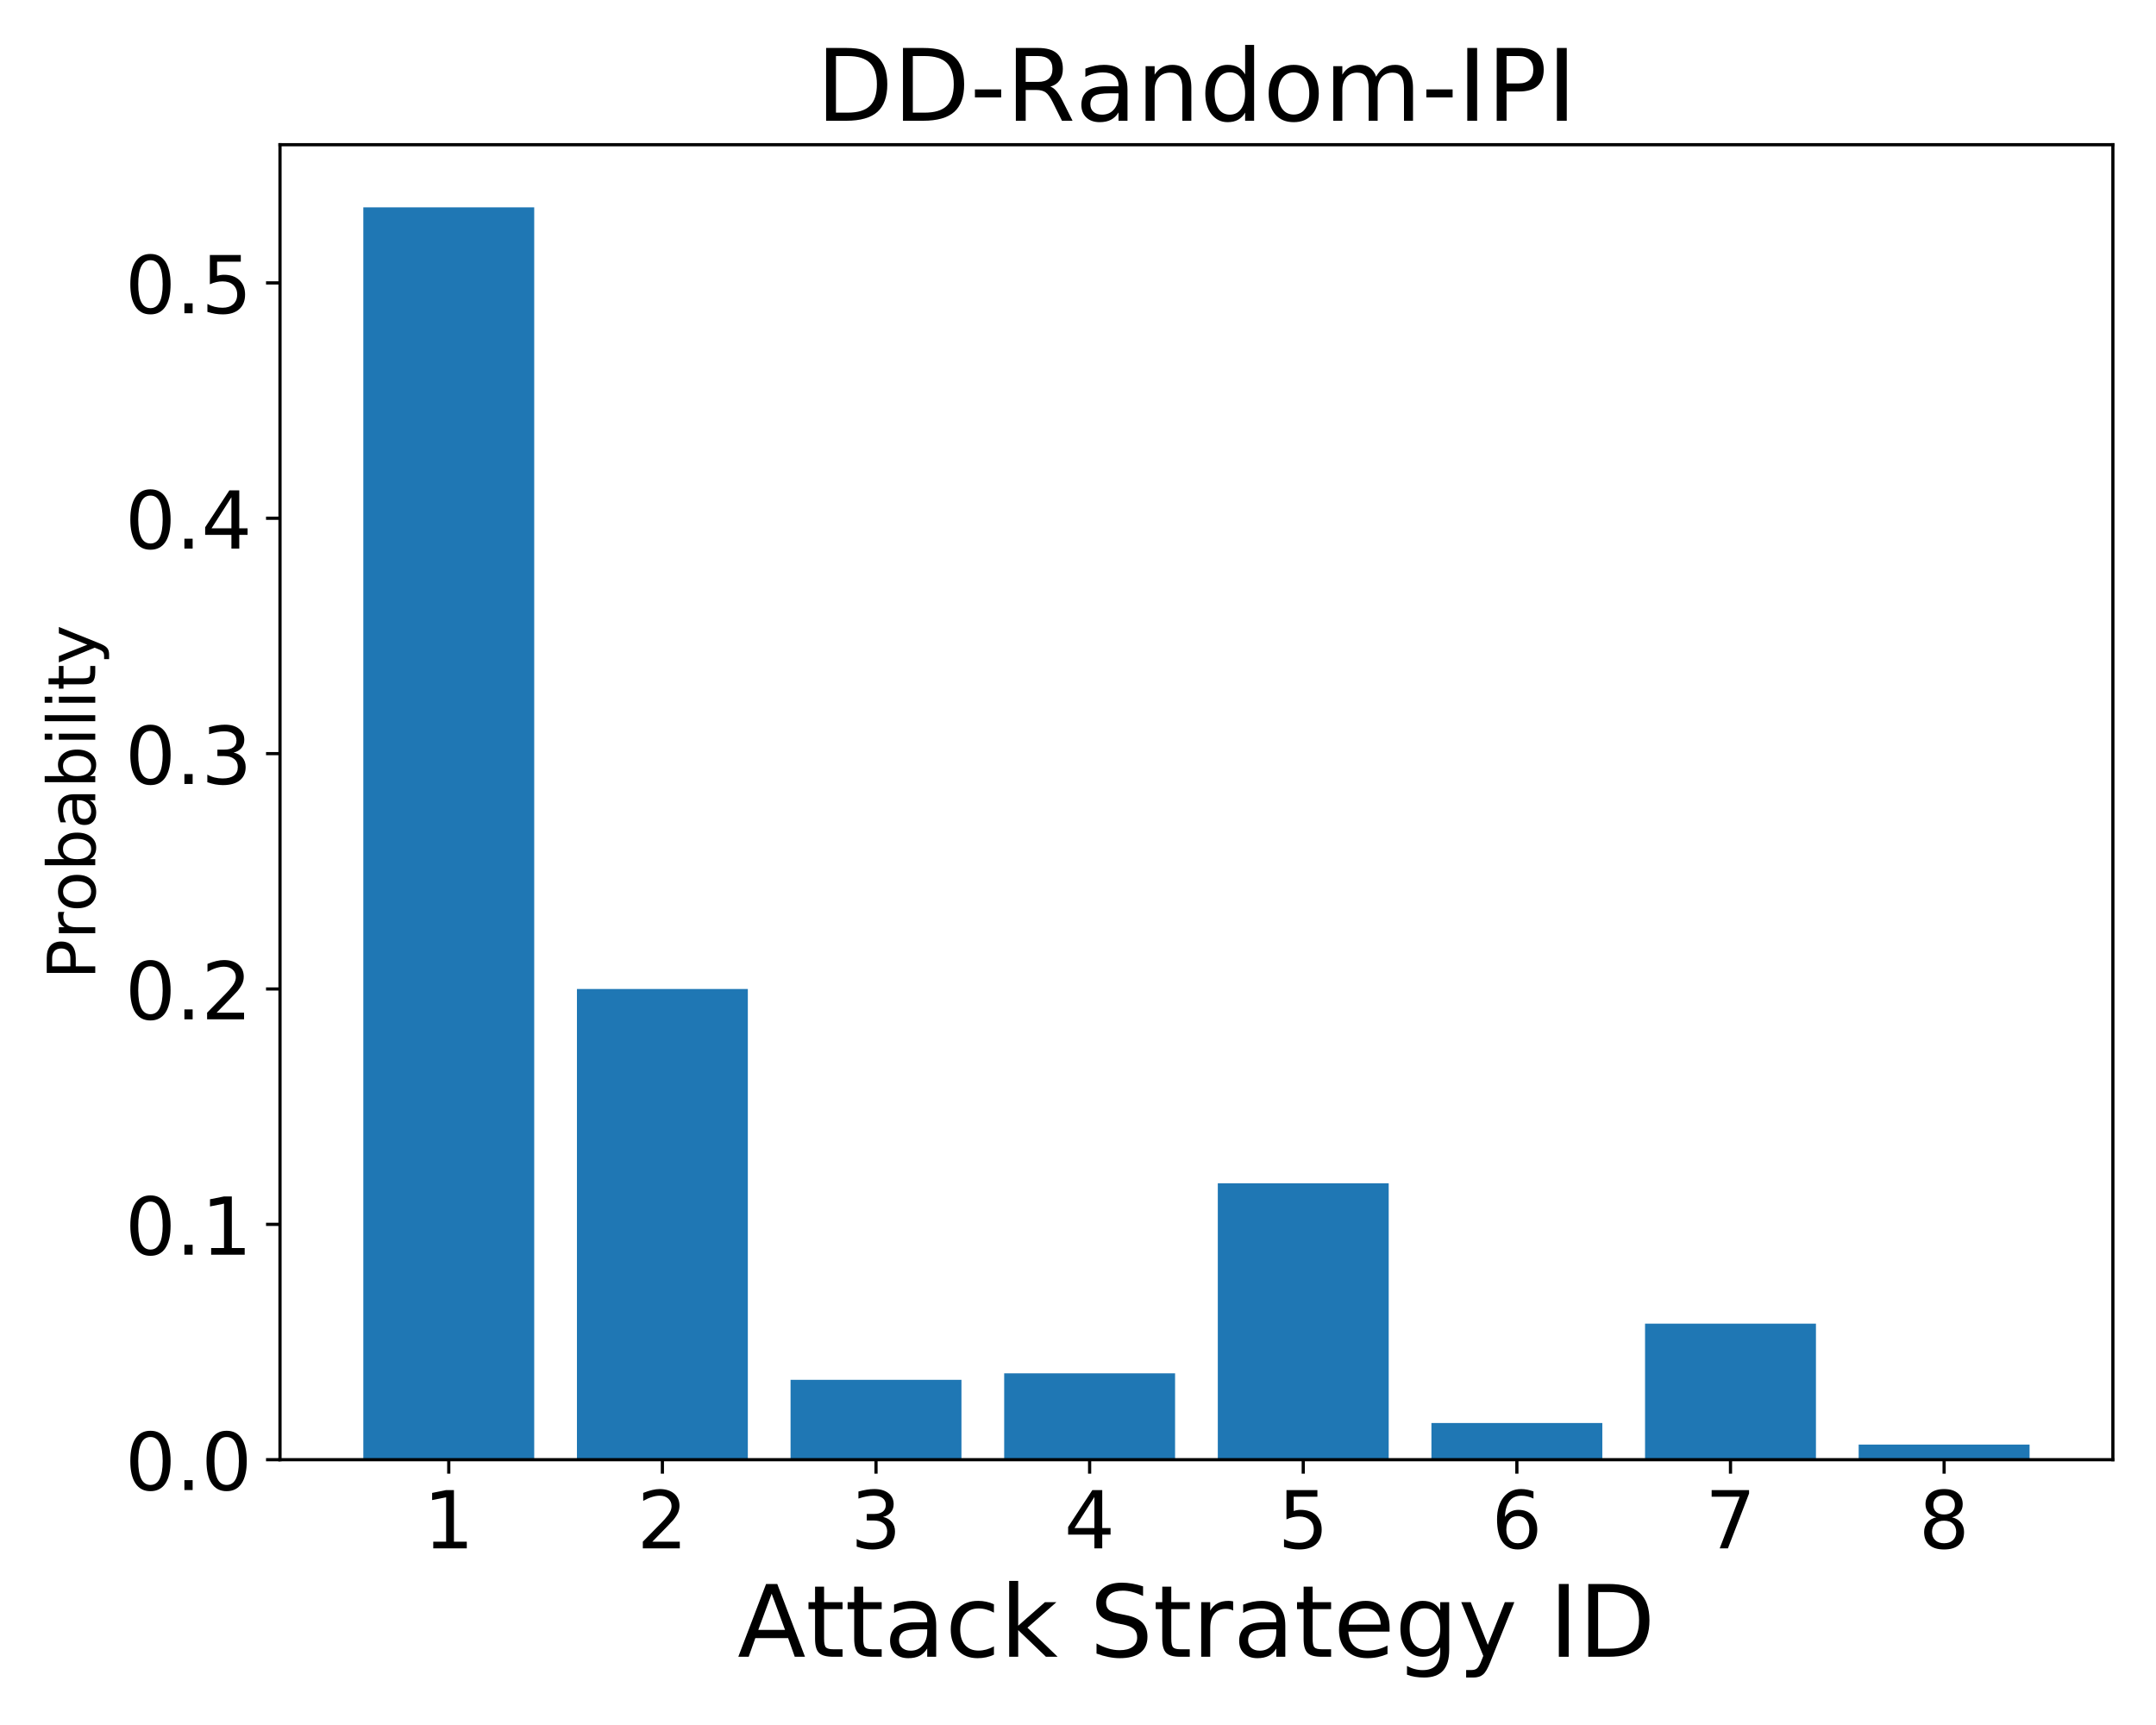
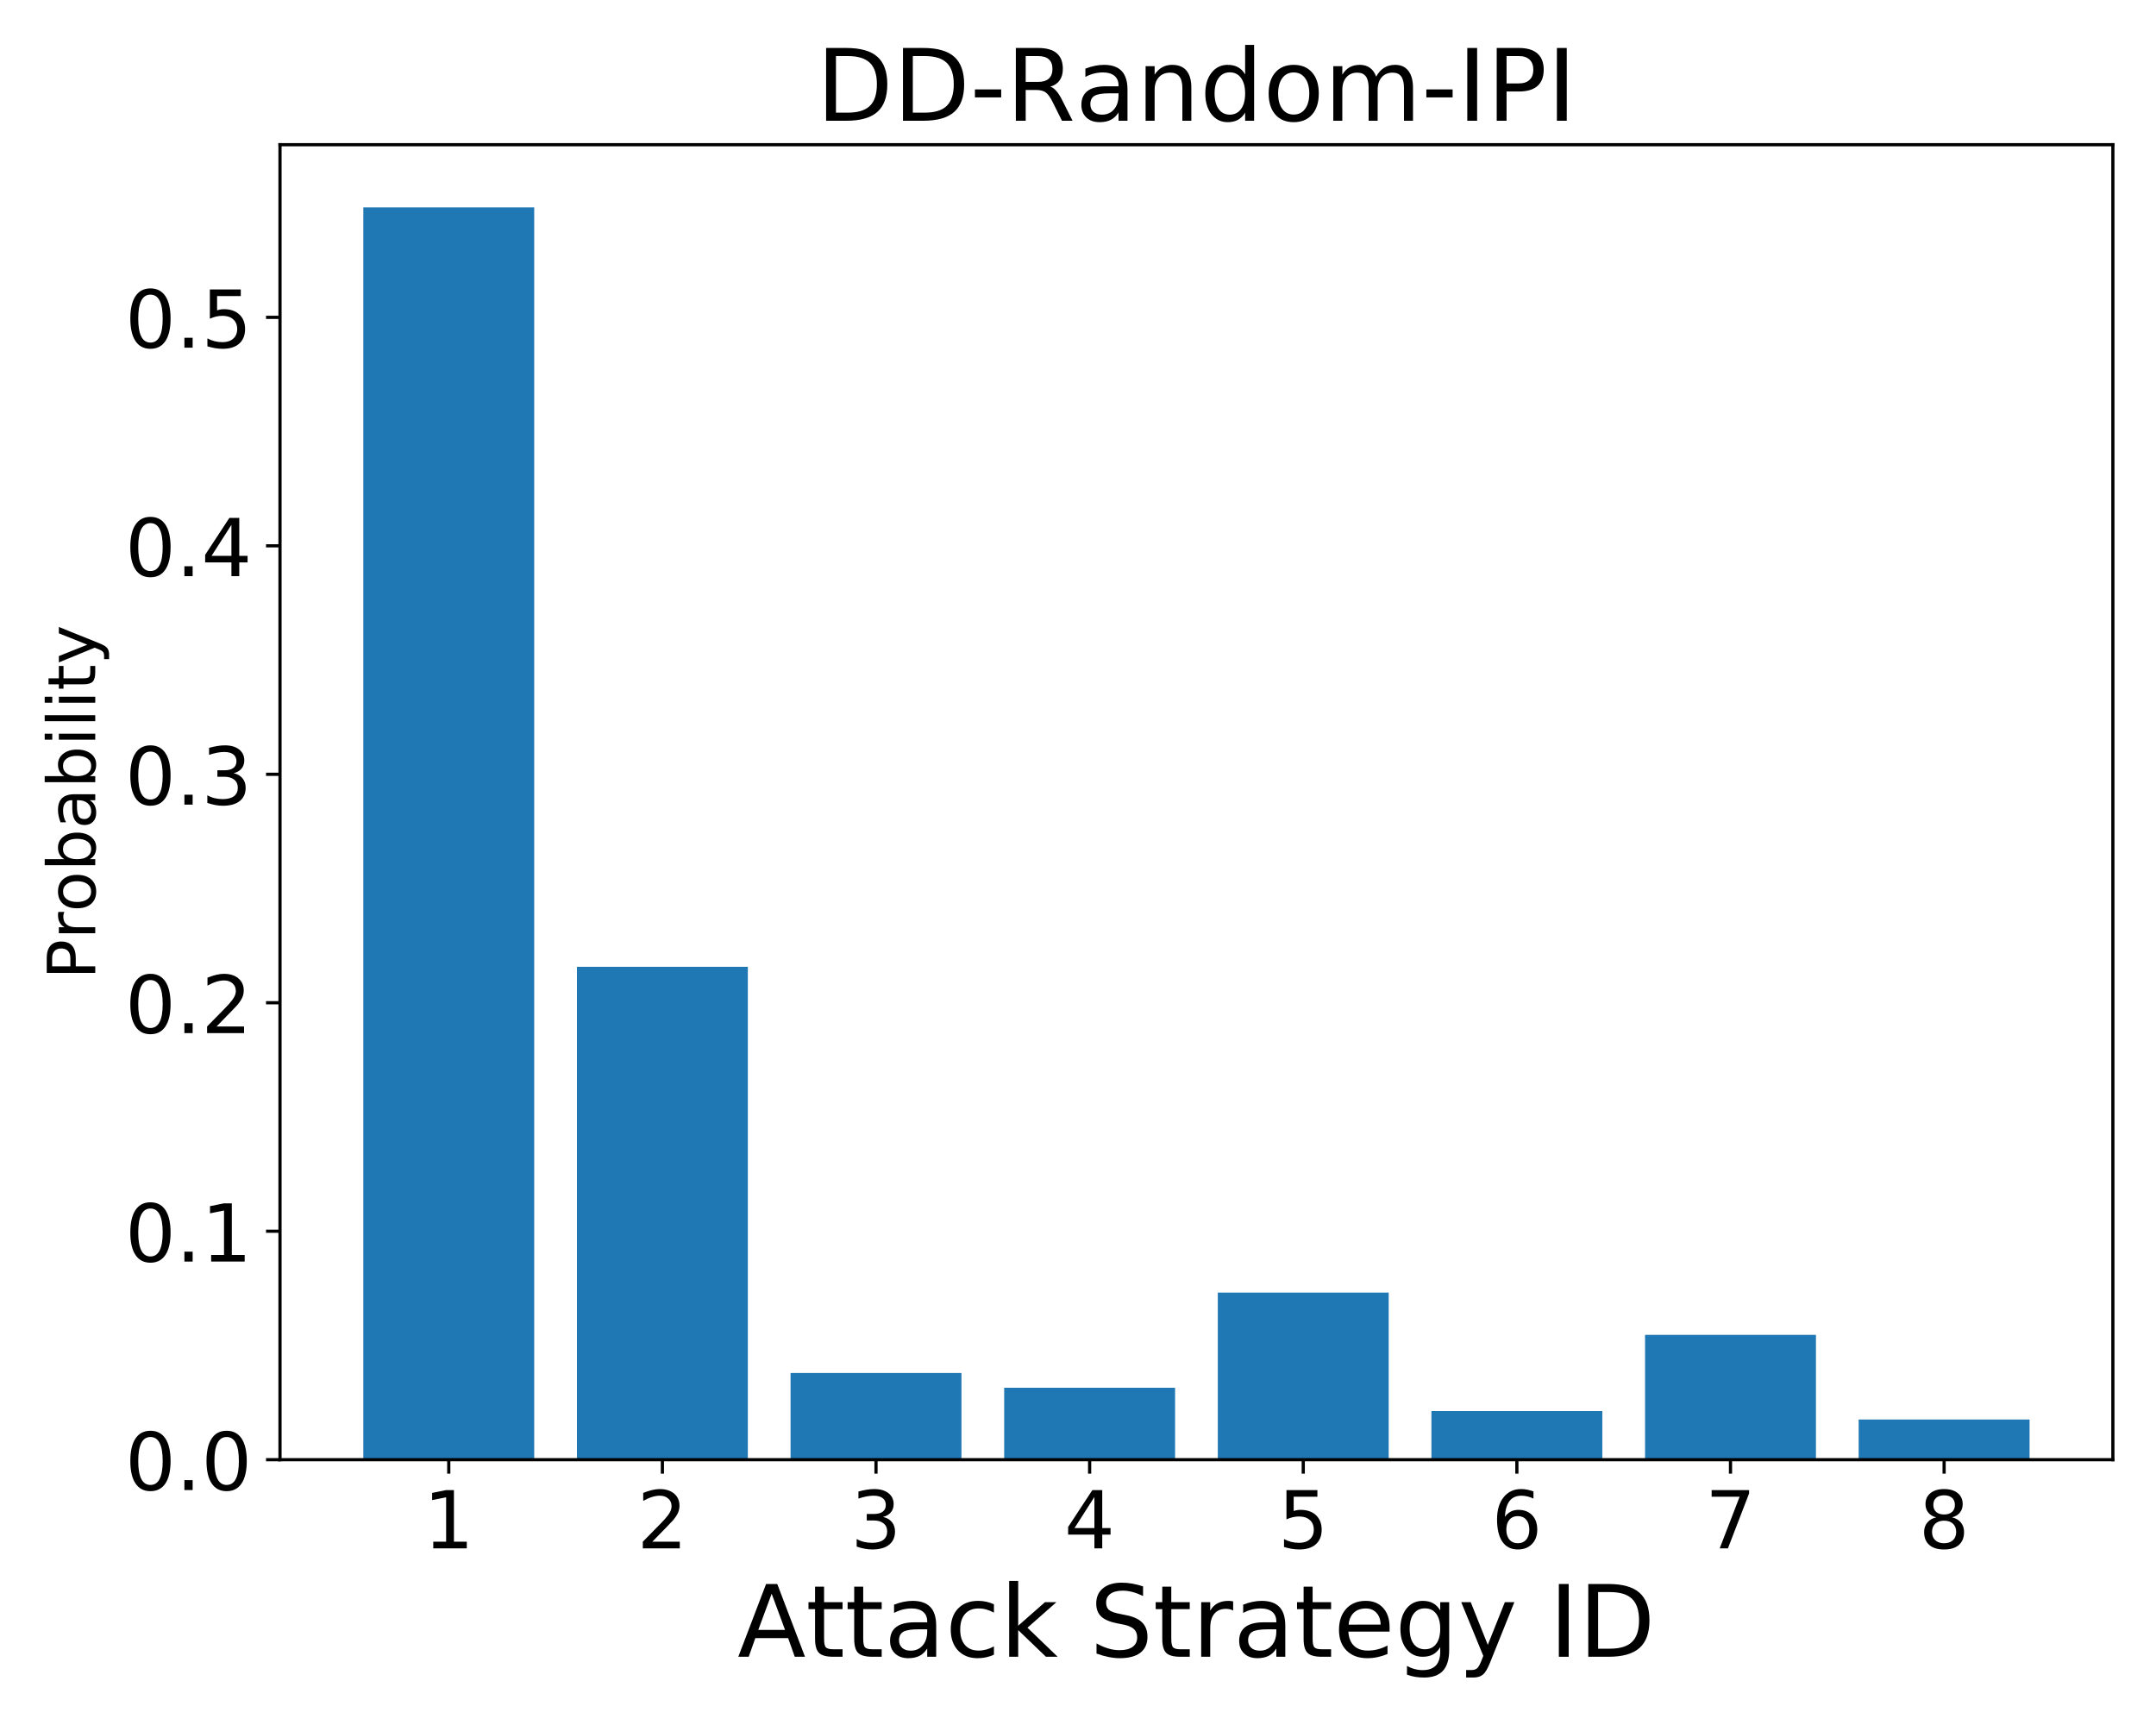
<svg xmlns="http://www.w3.org/2000/svg" xmlns:xlink="http://www.w3.org/1999/xlink" height="432pt" version="1.1" viewBox="0 0 540 432" width="540pt">
  <defs>
    <style type="text/css">
*{stroke-linecap:butt;stroke-linejoin:round;}
  </style>
  </defs>
  <g id="figure_1">
    <g id="patch_1">
      <path d="M 0 432  L 540 432  L 540 0  L 0 0  z " style="fill:#ffffff;" />
    </g>
    <g id="axes_1">
      <g id="patch_2">
        <path d="M 70.13 365.56  L 529.2 365.56  L 529.2 36.24  L 70.13 36.24  z " style="fill:#ffffff;" />
      </g>
      <g id="patch_3">
-         <path clip-path="url(#p651d54240f)" d="M 90.997 365.56  L 133.801 365.56  L 133.801 51.922  L 90.997 51.922  z " style="fill:#1f77b4;" />
+         <path clip-path="url(#p57af850201)" d="M 90.997 365.56  L 133.801 365.56  L 133.801 51.922  L 90.997 51.922  z " style="fill:#1f77b4;" />
      </g>
      <g id="patch_4">
-         <path clip-path="url(#p651d54240f)" d="M 144.501 365.56  L 187.305 365.56  L 187.305 247.675  L 144.501 247.675  z " style="fill:#1f77b4;" />
+         <path clip-path="url(#p57af850201)" d="M 144.501 365.56  L 187.305 365.56  L 187.305 242.118  L 144.501 242.118  z " style="fill:#1f77b4;" />
      </g>
      <g id="patch_5">
-         <path clip-path="url(#p651d54240f)" d="M 198.006 365.56  L 240.81 365.56  L 240.81 345.552  L 198.006 345.552  z " style="fill:#1f77b4;" />
+         <path clip-path="url(#p57af850201)" d="M 198.006 365.56  L 240.81 365.56  L 240.81 343.838  L 198.006 343.838  z " style="fill:#1f77b4;" />
      </g>
      <g id="patch_6">
-         <path clip-path="url(#p651d54240f)" d="M 251.511 365.56  L 294.315 365.56  L 294.315 343.93  L 251.511 343.93  z " style="fill:#1f77b4;" />
+         <path clip-path="url(#p57af850201)" d="M 251.511 365.56  L 294.315 365.56  L 294.315 347.547  L 251.511 347.547  z " style="fill:#1f77b4;" />
      </g>
      <g id="patch_7">
-         <path clip-path="url(#p651d54240f)" d="M 305.015 365.56  L 347.819 365.56  L 347.819 296.343  L 305.015 296.343  z " style="fill:#1f77b4;" />
+         <path clip-path="url(#p57af850201)" d="M 305.015 365.56  L 347.819 365.56  L 347.819 323.706  L 305.015 323.706  z " style="fill:#1f77b4;" />
      </g>
      <g id="patch_8">
-         <path clip-path="url(#p651d54240f)" d="M 358.52 365.56  L 401.324 365.56  L 401.324 356.367  L 358.52 356.367  z " style="fill:#1f77b4;" />
+         <path clip-path="url(#p57af850201)" d="M 358.52 365.56  L 401.324 365.56  L 401.324 353.375  L 358.52 353.375  z " style="fill:#1f77b4;" />
      </g>
      <g id="patch_9">
-         <path clip-path="url(#p651d54240f)" d="M 412.025 365.56  L 454.829 365.56  L 454.829 331.492  L 412.025 331.492  z " style="fill:#1f77b4;" />
+         <path clip-path="url(#p57af850201)" d="M 412.025 365.56  L 454.829 365.56  L 454.829 334.302  L 412.025 334.302  z " style="fill:#1f77b4;" />
      </g>
      <g id="patch_10">
-         <path clip-path="url(#p651d54240f)" d="M 465.529 365.56  L 508.333 365.56  L 508.333 361.775  L 465.529 361.775  z " style="fill:#1f77b4;" />
+         <path clip-path="url(#p57af850201)" d="M 465.529 365.56  L 508.333 365.56  L 508.333 355.494  L 465.529 355.494  z " style="fill:#1f77b4;" />
      </g>
      <g id="matplotlib.axis_1">
        <g id="xtick_1">
          <g id="line2d_1">
            <defs>
-               <path d="M 0 0  L 0 3.5  " id="m68ab99025d" style="stroke:#000000;stroke-width:0.8;" />
-             </defs>
-             <g>
-               <use style="stroke:#000000;stroke-width:0.8;" x="112.399" xlink:href="#m68ab99025d" y="365.56" />
+               <path d="M 0 0  L 0 3.5  " id="mda03b0c1c7" style="stroke:#000000;stroke-width:0.8;" />
+             </defs>
+             <g>
+               <use style="stroke:#000000;stroke-width:0.8;" x="112.399" xlink:href="#mda03b0c1c7" y="365.56" />
            </g>
          </g>
          <g id="text_1">
            <defs>
              <path d="M 12.406 8.297  L 28.516 8.297  L 28.516 63.922  L 10.984 60.406  L 10.984 69.391  L 28.422 72.906  L 38.281 72.906  L 38.281 8.297  L 54.391 8.297  L 54.391 0  L 12.406 0  z " id="DejaVuSans-49" />
            </defs>
            <g transform="translate(106.0362 387.7569)scale(0.2 -0.2)">
              <use xlink:href="#DejaVuSans-49" />
            </g>
          </g>
        </g>
        <g id="xtick_2">
          <g id="line2d_2">
            <g>
-               <use style="stroke:#000000;stroke-width:0.8;" x="165.903" xlink:href="#m68ab99025d" y="365.56" />
+               <use style="stroke:#000000;stroke-width:0.8;" x="165.903" xlink:href="#mda03b0c1c7" y="365.56" />
            </g>
          </g>
          <g id="text_2">
            <defs>
              <path d="M 19.188 8.297  L 53.609 8.297  L 53.609 0  L 7.328 0  L 7.328 8.297  Q 12.938 14.109 22.625 23.891  Q 32.328 33.688 34.812 36.531  Q 39.547 41.844 41.422 45.531  Q 43.312 49.219 43.312 52.781  Q 43.312 58.594 39.234 62.25  Q 35.156 65.922 28.609 65.922  Q 23.969 65.922 18.812 64.312  Q 13.672 62.703 7.812 59.422  L 7.812 69.391  Q 13.766 71.781 18.938 73  Q 24.125 74.219 28.422 74.219  Q 39.75 74.219 46.484 68.547  Q 53.219 62.891 53.219 53.422  Q 53.219 48.922 51.531 44.891  Q 49.859 40.875 45.406 35.406  Q 44.188 33.984 37.641 27.219  Q 31.109 20.453 19.188 8.297  z " id="DejaVuSans-50" />
            </defs>
            <g transform="translate(159.5408 387.7569)scale(0.2 -0.2)">
              <use xlink:href="#DejaVuSans-50" />
            </g>
          </g>
        </g>
        <g id="xtick_3">
          <g id="line2d_3">
            <g>
-               <use style="stroke:#000000;stroke-width:0.8;" x="219.408" xlink:href="#m68ab99025d" y="365.56" />
+               <use style="stroke:#000000;stroke-width:0.8;" x="219.408" xlink:href="#mda03b0c1c7" y="365.56" />
            </g>
          </g>
          <g id="text_3">
            <defs>
              <path d="M 40.578 39.312  Q 47.656 37.797 51.625 33  Q 55.609 28.219 55.609 21.188  Q 55.609 10.406 48.188 4.484  Q 40.766 -1.422 27.094 -1.422  Q 22.516 -1.422 17.656 -0.516  Q 12.797 0.391 7.625 2.203  L 7.625 11.719  Q 11.719 9.328 16.594 8.109  Q 21.484 6.891 26.812 6.891  Q 36.078 6.891 40.938 10.547  Q 45.797 14.203 45.797 21.188  Q 45.797 27.641 41.281 31.266  Q 36.766 34.906 28.719 34.906  L 20.219 34.906  L 20.219 43.016  L 29.109 43.016  Q 36.375 43.016 40.234 45.922  Q 44.094 48.828 44.094 54.297  Q 44.094 59.906 40.109 62.906  Q 36.141 65.922 28.719 65.922  Q 24.656 65.922 20.016 65.031  Q 15.375 64.156 9.812 62.312  L 9.812 71.094  Q 15.438 72.656 20.344 73.438  Q 25.25 74.219 29.594 74.219  Q 40.828 74.219 47.359 69.109  Q 53.906 64.016 53.906 55.328  Q 53.906 49.266 50.438 45.094  Q 46.969 40.922 40.578 39.312  z " id="DejaVuSans-51" />
            </defs>
            <g transform="translate(213.0455 387.7569)scale(0.2 -0.2)">
              <use xlink:href="#DejaVuSans-51" />
            </g>
          </g>
        </g>
        <g id="xtick_4">
          <g id="line2d_4">
            <g>
-               <use style="stroke:#000000;stroke-width:0.8;" x="272.913" xlink:href="#m68ab99025d" y="365.56" />
+               <use style="stroke:#000000;stroke-width:0.8;" x="272.913" xlink:href="#mda03b0c1c7" y="365.56" />
            </g>
          </g>
          <g id="text_4">
            <defs>
              <path d="M 37.797 64.312  L 12.891 25.391  L 37.797 25.391  z M 35.203 72.906  L 47.609 72.906  L 47.609 25.391  L 58.016 25.391  L 58.016 17.188  L 47.609 17.188  L 47.609 0  L 37.797 0  L 37.797 17.188  L 4.891 17.188  L 4.891 26.703  z " id="DejaVuSans-52" />
            </defs>
            <g transform="translate(266.5502 387.7569)scale(0.2 -0.2)">
              <use xlink:href="#DejaVuSans-52" />
            </g>
          </g>
        </g>
        <g id="xtick_5">
          <g id="line2d_5">
            <g>
-               <use style="stroke:#000000;stroke-width:0.8;" x="326.417" xlink:href="#m68ab99025d" y="365.56" />
+               <use style="stroke:#000000;stroke-width:0.8;" x="326.417" xlink:href="#mda03b0c1c7" y="365.56" />
            </g>
          </g>
          <g id="text_5">
            <defs>
              <path d="M 10.797 72.906  L 49.516 72.906  L 49.516 64.594  L 19.828 64.594  L 19.828 46.734  Q 21.969 47.469 24.109 47.828  Q 26.266 48.188 28.422 48.188  Q 40.625 48.188 47.75 41.5  Q 54.891 34.812 54.891 23.391  Q 54.891 11.625 47.562 5.094  Q 40.234 -1.422 26.906 -1.422  Q 22.312 -1.422 17.547 -0.641  Q 12.797 0.141 7.719 1.703  L 7.719 11.625  Q 12.109 9.234 16.797 8.062  Q 21.484 6.891 26.703 6.891  Q 35.156 6.891 40.078 11.328  Q 45.016 15.766 45.016 23.391  Q 45.016 31 40.078 35.438  Q 35.156 39.891 26.703 39.891  Q 22.75 39.891 18.812 39.016  Q 14.891 38.141 10.797 36.281  z " id="DejaVuSans-53" />
            </defs>
            <g transform="translate(320.0548 387.7569)scale(0.2 -0.2)">
              <use xlink:href="#DejaVuSans-53" />
            </g>
          </g>
        </g>
        <g id="xtick_6">
          <g id="line2d_6">
            <g>
-               <use style="stroke:#000000;stroke-width:0.8;" x="379.922" xlink:href="#m68ab99025d" y="365.56" />
+               <use style="stroke:#000000;stroke-width:0.8;" x="379.922" xlink:href="#mda03b0c1c7" y="365.56" />
            </g>
          </g>
          <g id="text_6">
            <defs>
              <path d="M 33.016 40.375  Q 26.375 40.375 22.484 35.828  Q 18.609 31.297 18.609 23.391  Q 18.609 15.531 22.484 10.953  Q 26.375 6.391 33.016 6.391  Q 39.656 6.391 43.531 10.953  Q 47.406 15.531 47.406 23.391  Q 47.406 31.297 43.531 35.828  Q 39.656 40.375 33.016 40.375  z M 52.594 71.297  L 52.594 62.312  Q 48.875 64.062 45.094 64.984  Q 41.312 65.922 37.594 65.922  Q 27.828 65.922 22.672 59.328  Q 17.531 52.734 16.797 39.406  Q 19.672 43.656 24.016 45.922  Q 28.375 48.188 33.594 48.188  Q 44.578 48.188 50.953 41.516  Q 57.328 34.859 57.328 23.391  Q 57.328 12.156 50.688 5.359  Q 44.047 -1.422 33.016 -1.422  Q 20.359 -1.422 13.672 8.266  Q 6.984 17.969 6.984 36.375  Q 6.984 53.656 15.188 63.938  Q 23.391 74.219 37.203 74.219  Q 40.922 74.219 44.703 73.484  Q 48.484 72.75 52.594 71.297  z " id="DejaVuSans-54" />
            </defs>
            <g transform="translate(373.5595 387.7569)scale(0.2 -0.2)">
              <use xlink:href="#DejaVuSans-54" />
            </g>
          </g>
        </g>
        <g id="xtick_7">
          <g id="line2d_7">
            <g>
-               <use style="stroke:#000000;stroke-width:0.8;" x="433.427" xlink:href="#m68ab99025d" y="365.56" />
+               <use style="stroke:#000000;stroke-width:0.8;" x="433.427" xlink:href="#mda03b0c1c7" y="365.56" />
            </g>
          </g>
          <g id="text_7">
            <defs>
              <path d="M 8.203 72.906  L 55.078 72.906  L 55.078 68.703  L 28.609 0  L 18.312 0  L 43.219 64.594  L 8.203 64.594  z " id="DejaVuSans-55" />
            </defs>
            <g transform="translate(427.0642 387.7569)scale(0.2 -0.2)">
              <use xlink:href="#DejaVuSans-55" />
            </g>
          </g>
        </g>
        <g id="xtick_8">
          <g id="line2d_8">
            <g>
-               <use style="stroke:#000000;stroke-width:0.8;" x="486.931" xlink:href="#m68ab99025d" y="365.56" />
+               <use style="stroke:#000000;stroke-width:0.8;" x="486.931" xlink:href="#mda03b0c1c7" y="365.56" />
            </g>
          </g>
          <g id="text_8">
            <defs>
              <path d="M 31.781 34.625  Q 24.75 34.625 20.719 30.859  Q 16.703 27.094 16.703 20.516  Q 16.703 13.922 20.719 10.156  Q 24.75 6.391 31.781 6.391  Q 38.812 6.391 42.859 10.172  Q 46.922 13.969 46.922 20.516  Q 46.922 27.094 42.891 30.859  Q 38.875 34.625 31.781 34.625  z M 21.922 38.812  Q 15.578 40.375 12.031 44.719  Q 8.5 49.078 8.5 55.328  Q 8.5 64.062 14.719 69.141  Q 20.953 74.219 31.781 74.219  Q 42.672 74.219 48.875 69.141  Q 55.078 64.062 55.078 55.328  Q 55.078 49.078 51.531 44.719  Q 48 40.375 41.703 38.812  Q 48.828 37.156 52.797 32.312  Q 56.781 27.484 56.781 20.516  Q 56.781 9.906 50.312 4.234  Q 43.844 -1.422 31.781 -1.422  Q 19.734 -1.422 13.25 4.234  Q 6.781 9.906 6.781 20.516  Q 6.781 27.484 10.781 32.312  Q 14.797 37.156 21.922 38.812  z M 18.312 54.391  Q 18.312 48.734 21.844 45.562  Q 25.391 42.391 31.781 42.391  Q 38.141 42.391 41.719 45.562  Q 45.312 48.734 45.312 54.391  Q 45.312 60.062 41.719 63.234  Q 38.141 66.406 31.781 66.406  Q 25.391 66.406 21.844 63.234  Q 18.312 60.062 18.312 54.391  z " id="DejaVuSans-56" />
            </defs>
            <g transform="translate(480.5688 387.7569)scale(0.2 -0.2)">
              <use xlink:href="#DejaVuSans-56" />
            </g>
          </g>
        </g>
        <g id="text_9">
          <defs>
            <path d="M 34.188 63.188  L 20.797 26.906  L 47.609 26.906  z M 28.609 72.906  L 39.797 72.906  L 67.578 0  L 57.328 0  L 50.688 18.703  L 17.828 18.703  L 11.188 0  L 0.781 0  z " id="DejaVuSans-65" />
            <path d="M 18.312 70.219  L 18.312 54.688  L 36.812 54.688  L 36.812 47.703  L 18.312 47.703  L 18.312 18.016  Q 18.312 11.328 20.141 9.422  Q 21.969 7.516 27.594 7.516  L 36.812 7.516  L 36.812 0  L 27.594 0  Q 17.188 0 13.234 3.875  Q 9.281 7.766 9.281 18.016  L 9.281 47.703  L 2.688 47.703  L 2.688 54.688  L 9.281 54.688  L 9.281 70.219  z " id="DejaVuSans-116" />
            <path d="M 34.281 27.484  Q 23.391 27.484 19.188 25  Q 14.984 22.516 14.984 16.5  Q 14.984 11.719 18.141 8.906  Q 21.297 6.109 26.703 6.109  Q 34.188 6.109 38.703 11.406  Q 43.219 16.703 43.219 25.484  L 43.219 27.484  z M 52.203 31.203  L 52.203 0  L 43.219 0  L 43.219 8.297  Q 40.141 3.328 35.547 0.953  Q 30.953 -1.422 24.312 -1.422  Q 15.922 -1.422 10.953 3.297  Q 6 8.016 6 15.922  Q 6 25.141 12.172 29.828  Q 18.359 34.516 30.609 34.516  L 43.219 34.516  L 43.219 35.406  Q 43.219 41.609 39.141 45  Q 35.062 48.391 27.688 48.391  Q 23 48.391 18.547 47.266  Q 14.109 46.141 10.016 43.891  L 10.016 52.203  Q 14.938 54.109 19.578 55.047  Q 24.219 56 28.609 56  Q 40.484 56 46.344 49.844  Q 52.203 43.703 52.203 31.203  z " id="DejaVuSans-97" />
            <path d="M 48.781 52.594  L 48.781 44.188  Q 44.969 46.297 41.141 47.344  Q 37.312 48.391 33.406 48.391  Q 24.656 48.391 19.812 42.844  Q 14.984 37.312 14.984 27.297  Q 14.984 17.281 19.812 11.734  Q 24.656 6.203 33.406 6.203  Q 37.312 6.203 41.141 7.25  Q 44.969 8.297 48.781 10.406  L 48.781 2.094  Q 45.016 0.344 40.984 -0.531  Q 36.969 -1.422 32.422 -1.422  Q 20.062 -1.422 12.781 6.344  Q 5.516 14.109 5.516 27.297  Q 5.516 40.672 12.859 48.328  Q 20.219 56 33.016 56  Q 37.156 56 41.109 55.141  Q 45.062 54.297 48.781 52.594  z " id="DejaVuSans-99" />
            <path d="M 9.078 75.984  L 18.109 75.984  L 18.109 31.109  L 44.922 54.688  L 56.391 54.688  L 27.391 29.109  L 57.625 0  L 45.906 0  L 18.109 26.703  L 18.109 0  L 9.078 0  z " id="DejaVuSans-107" />
            <path id="DejaVuSans-32" />
            <path d="M 53.516 70.516  L 53.516 60.891  Q 47.906 63.578 42.922 64.891  Q 37.938 66.219 33.297 66.219  Q 25.25 66.219 20.875 63.094  Q 16.5 59.969 16.5 54.203  Q 16.5 49.359 19.406 46.891  Q 22.312 44.438 30.422 42.922  L 36.375 41.703  Q 47.406 39.594 52.656 34.297  Q 57.906 29 57.906 20.125  Q 57.906 9.516 50.797 4.047  Q 43.703 -1.422 29.984 -1.422  Q 24.812 -1.422 18.969 -0.25  Q 13.141 0.922 6.891 3.219  L 6.891 13.375  Q 12.891 10.016 18.656 8.297  Q 24.422 6.594 29.984 6.594  Q 38.422 6.594 43.016 9.906  Q 47.609 13.234 47.609 19.391  Q 47.609 24.75 44.312 27.781  Q 41.016 30.812 33.5 32.328  L 27.484 33.5  Q 16.453 35.688 11.516 40.375  Q 6.594 45.062 6.594 53.422  Q 6.594 63.094 13.406 68.656  Q 20.219 74.219 32.172 74.219  Q 37.312 74.219 42.625 73.281  Q 47.953 72.359 53.516 70.516  z " id="DejaVuSans-83" />
            <path d="M 41.109 46.297  Q 39.594 47.172 37.812 47.578  Q 36.031 48 33.891 48  Q 26.266 48 22.188 43.047  Q 18.109 38.094 18.109 28.812  L 18.109 0  L 9.078 0  L 9.078 54.688  L 18.109 54.688  L 18.109 46.188  Q 20.953 51.172 25.484 53.578  Q 30.031 56 36.531 56  Q 37.453 56 38.578 55.875  Q 39.703 55.766 41.062 55.516  z " id="DejaVuSans-114" />
            <path d="M 56.203 29.594  L 56.203 25.203  L 14.891 25.203  Q 15.484 15.922 20.484 11.062  Q 25.484 6.203 34.422 6.203  Q 39.594 6.203 44.453 7.469  Q 49.312 8.734 54.109 11.281  L 54.109 2.781  Q 49.266 0.734 44.188 -0.344  Q 39.109 -1.422 33.891 -1.422  Q 20.797 -1.422 13.156 6.188  Q 5.516 13.812 5.516 26.812  Q 5.516 40.234 12.766 48.109  Q 20.016 56 32.328 56  Q 43.359 56 49.781 48.891  Q 56.203 41.797 56.203 29.594  z M 47.219 32.234  Q 47.125 39.594 43.094 43.984  Q 39.062 48.391 32.422 48.391  Q 24.906 48.391 20.391 44.141  Q 15.875 39.891 15.188 32.172  z " id="DejaVuSans-101" />
            <path d="M 45.406 27.984  Q 45.406 37.75 41.375 43.109  Q 37.359 48.484 30.078 48.484  Q 22.859 48.484 18.828 43.109  Q 14.797 37.75 14.797 27.984  Q 14.797 18.266 18.828 12.891  Q 22.859 7.516 30.078 7.516  Q 37.359 7.516 41.375 12.891  Q 45.406 18.266 45.406 27.984  z M 54.391 6.781  Q 54.391 -7.172 48.188 -13.984  Q 42 -20.797 29.203 -20.797  Q 24.469 -20.797 20.266 -20.094  Q 16.062 -19.391 12.109 -17.922  L 12.109 -9.188  Q 16.062 -11.328 19.922 -12.344  Q 23.781 -13.375 27.781 -13.375  Q 36.625 -13.375 41.016 -8.766  Q 45.406 -4.156 45.406 5.172  L 45.406 9.625  Q 42.625 4.781 38.281 2.391  Q 33.938 0 27.875 0  Q 17.828 0 11.672 7.656  Q 5.516 15.328 5.516 27.984  Q 5.516 40.672 11.672 48.328  Q 17.828 56 27.875 56  Q 33.938 56 38.281 53.609  Q 42.625 51.219 45.406 46.391  L 45.406 54.688  L 54.391 54.688  z " id="DejaVuSans-103" />
            <path d="M 32.172 -5.078  Q 28.375 -14.844 24.75 -17.812  Q 21.141 -20.797 15.094 -20.797  L 7.906 -20.797  L 7.906 -13.281  L 13.188 -13.281  Q 16.891 -13.281 18.938 -11.516  Q 21 -9.766 23.484 -3.219  L 25.094 0.875  L 2.984 54.688  L 12.5 54.688  L 29.594 11.922  L 46.688 54.688  L 56.203 54.688  z " id="DejaVuSans-121" />
            <path d="M 9.812 72.906  L 19.672 72.906  L 19.672 0  L 9.812 0  z " id="DejaVuSans-73" />
            <path d="M 19.672 64.797  L 19.672 8.109  L 31.594 8.109  Q 46.688 8.109 53.688 14.938  Q 60.688 21.781 60.688 36.531  Q 60.688 51.172 53.688 57.984  Q 46.688 64.797 31.594 64.797  z M 9.812 72.906  L 30.078 72.906  Q 51.266 72.906 61.172 64.094  Q 71.094 55.281 71.094 36.531  Q 71.094 17.672 61.125 8.828  Q 51.172 0 30.078 0  L 9.812 0  z " id="DejaVuSans-68" />
          </defs>
          <g transform="translate(184.7255 414.9123)scale(0.25 -0.25)">
            <use xlink:href="#DejaVuSans-65" />
            <use x="68.393" xlink:href="#DejaVuSans-116" />
            <use x="107.602" xlink:href="#DejaVuSans-116" />
            <use x="146.811" xlink:href="#DejaVuSans-97" />
            <use x="208.09" xlink:href="#DejaVuSans-99" />
            <use x="263.07" xlink:href="#DejaVuSans-107" />
            <use x="320.98" xlink:href="#DejaVuSans-32" />
            <use x="352.768" xlink:href="#DejaVuSans-83" />
            <use x="416.244" xlink:href="#DejaVuSans-116" />
            <use x="455.453" xlink:href="#DejaVuSans-114" />
            <use x="496.566" xlink:href="#DejaVuSans-97" />
            <use x="557.846" xlink:href="#DejaVuSans-116" />
            <use x="597.055" xlink:href="#DejaVuSans-101" />
            <use x="658.578" xlink:href="#DejaVuSans-103" />
            <use x="722.055" xlink:href="#DejaVuSans-121" />
            <use x="781.234" xlink:href="#DejaVuSans-32" />
            <use x="813.021" xlink:href="#DejaVuSans-73" />
            <use x="842.514" xlink:href="#DejaVuSans-68" />
          </g>
        </g>
      </g>
      <g id="matplotlib.axis_2">
        <g id="ytick_1">
          <g id="line2d_9">
            <defs>
-               <path d="M 0 0  L -3.5 0  " id="m0ea8cef698" style="stroke:#000000;stroke-width:0.8;" />
-             </defs>
-             <g>
-               <use style="stroke:#000000;stroke-width:0.8;" x="70.13" xlink:href="#m0ea8cef698" y="365.56" />
+               <path d="M 0 0  L -3.5 0  " id="m8e249ca532" style="stroke:#000000;stroke-width:0.8;" />
+             </defs>
+             <g>
+               <use style="stroke:#000000;stroke-width:0.8;" x="70.13" xlink:href="#m8e249ca532" y="365.56" />
            </g>
          </g>
          <g id="text_10">
            <defs>
              <path d="M 31.781 66.406  Q 24.172 66.406 20.328 58.906  Q 16.5 51.422 16.5 36.375  Q 16.5 21.391 20.328 13.891  Q 24.172 6.391 31.781 6.391  Q 39.453 6.391 43.281 13.891  Q 47.125 21.391 47.125 36.375  Q 47.125 51.422 43.281 58.906  Q 39.453 66.406 31.781 66.406  z M 31.781 74.219  Q 44.047 74.219 50.516 64.516  Q 56.984 54.828 56.984 36.375  Q 56.984 17.969 50.516 8.266  Q 44.047 -1.422 31.781 -1.422  Q 19.531 -1.422 13.062 8.266  Q 6.594 17.969 6.594 36.375  Q 6.594 54.828 13.062 64.516  Q 19.531 74.219 31.781 74.219  z " id="DejaVuSans-48" />
              <path d="M 10.688 12.406  L 21 12.406  L 21 0  L 10.688 0  z " id="DejaVuSans-46" />
            </defs>
            <g transform="translate(31.32375 373.1584)scale(0.2 -0.2)">
              <use xlink:href="#DejaVuSans-48" />
              <use x="63.623" xlink:href="#DejaVuSans-46" />
              <use x="95.41" xlink:href="#DejaVuSans-48" />
            </g>
          </g>
        </g>
        <g id="ytick_2">
          <g id="line2d_10">
            <g>
-               <use style="stroke:#000000;stroke-width:0.8;" x="70.13" xlink:href="#m0ea8cef698" y="306.618" />
+               <use style="stroke:#000000;stroke-width:0.8;" x="70.13" xlink:href="#m8e249ca532" y="308.342" />
            </g>
          </g>
          <g id="text_11">
-             <g transform="translate(31.32375 314.2161)scale(0.2 -0.2)">
+             <g transform="translate(31.32375 315.9407)scale(0.2 -0.2)">
              <use xlink:href="#DejaVuSans-48" />
              <use x="63.623" xlink:href="#DejaVuSans-46" />
              <use x="95.41" xlink:href="#DejaVuSans-49" />
            </g>
          </g>
        </g>
        <g id="ytick_3">
          <g id="line2d_11">
            <g>
-               <use style="stroke:#000000;stroke-width:0.8;" x="70.13" xlink:href="#m0ea8cef698" y="247.675" />
+               <use style="stroke:#000000;stroke-width:0.8;" x="70.13" xlink:href="#m8e249ca532" y="251.124" />
            </g>
          </g>
          <g id="text_12">
-             <g transform="translate(31.32375 255.2738)scale(0.2 -0.2)">
+             <g transform="translate(31.32375 258.7229)scale(0.2 -0.2)">
              <use xlink:href="#DejaVuSans-48" />
              <use x="63.623" xlink:href="#DejaVuSans-46" />
              <use x="95.41" xlink:href="#DejaVuSans-50" />
            </g>
          </g>
        </g>
        <g id="ytick_4">
          <g id="line2d_12">
            <g>
-               <use style="stroke:#000000;stroke-width:0.8;" x="70.13" xlink:href="#m0ea8cef698" y="188.733" />
+               <use style="stroke:#000000;stroke-width:0.8;" x="70.13" xlink:href="#m8e249ca532" y="193.907" />
            </g>
          </g>
          <g id="text_13">
-             <g transform="translate(31.32375 196.3314)scale(0.2 -0.2)">
+             <g transform="translate(31.32375 201.5052)scale(0.2 -0.2)">
              <use xlink:href="#DejaVuSans-48" />
              <use x="63.623" xlink:href="#DejaVuSans-46" />
              <use x="95.41" xlink:href="#DejaVuSans-51" />
            </g>
          </g>
        </g>
        <g id="ytick_5">
          <g id="line2d_13">
            <g>
-               <use style="stroke:#000000;stroke-width:0.8;" x="70.13" xlink:href="#m0ea8cef698" y="129.791" />
+               <use style="stroke:#000000;stroke-width:0.8;" x="70.13" xlink:href="#m8e249ca532" y="136.689" />
            </g>
          </g>
          <g id="text_14">
-             <g transform="translate(31.32375 137.3891)scale(0.2 -0.2)">
+             <g transform="translate(31.32375 144.2874)scale(0.2 -0.2)">
              <use xlink:href="#DejaVuSans-48" />
              <use x="63.623" xlink:href="#DejaVuSans-46" />
              <use x="95.41" xlink:href="#DejaVuSans-52" />
            </g>
          </g>
        </g>
        <g id="ytick_6">
          <g id="line2d_14">
            <g>
-               <use style="stroke:#000000;stroke-width:0.8;" x="70.13" xlink:href="#m0ea8cef698" y="70.848" />
+               <use style="stroke:#000000;stroke-width:0.8;" x="70.13" xlink:href="#m8e249ca532" y="79.471" />
            </g>
          </g>
          <g id="text_15">
-             <g transform="translate(31.32375 78.44678)scale(0.2 -0.2)">
+             <g transform="translate(31.32375 87.06963)scale(0.2 -0.2)">
              <use xlink:href="#DejaVuSans-48" />
              <use x="63.623" xlink:href="#DejaVuSans-46" />
              <use x="95.41" xlink:href="#DejaVuSans-53" />
            </g>
          </g>
        </g>
        <g id="text_16">
          <defs>
            <path d="M 19.672 64.797  L 19.672 37.406  L 32.078 37.406  Q 38.969 37.406 42.719 40.969  Q 46.484 44.531 46.484 51.125  Q 46.484 57.672 42.719 61.234  Q 38.969 64.797 32.078 64.797  z M 9.812 72.906  L 32.078 72.906  Q 44.344 72.906 50.609 67.359  Q 56.891 61.812 56.891 51.125  Q 56.891 40.328 50.609 34.812  Q 44.344 29.297 32.078 29.297  L 19.672 29.297  L 19.672 0  L 9.812 0  z " id="DejaVuSans-80" />
            <path d="M 30.609 48.391  Q 23.391 48.391 19.188 42.75  Q 14.984 37.109 14.984 27.297  Q 14.984 17.484 19.156 11.844  Q 23.344 6.203 30.609 6.203  Q 37.797 6.203 41.984 11.859  Q 46.188 17.531 46.188 27.297  Q 46.188 37.016 41.984 42.703  Q 37.797 48.391 30.609 48.391  z M 30.609 56  Q 42.328 56 49.016 48.375  Q 55.719 40.766 55.719 27.297  Q 55.719 13.875 49.016 6.219  Q 42.328 -1.422 30.609 -1.422  Q 18.844 -1.422 12.172 6.219  Q 5.516 13.875 5.516 27.297  Q 5.516 40.766 12.172 48.375  Q 18.844 56 30.609 56  z " id="DejaVuSans-111" />
            <path d="M 48.688 27.297  Q 48.688 37.203 44.609 42.844  Q 40.531 48.484 33.406 48.484  Q 26.266 48.484 22.188 42.844  Q 18.109 37.203 18.109 27.297  Q 18.109 17.391 22.188 11.75  Q 26.266 6.109 33.406 6.109  Q 40.531 6.109 44.609 11.75  Q 48.688 17.391 48.688 27.297  z M 18.109 46.391  Q 20.953 51.266 25.266 53.625  Q 29.594 56 35.594 56  Q 45.562 56 51.781 48.094  Q 58.016 40.188 58.016 27.297  Q 58.016 14.406 51.781 6.484  Q 45.562 -1.422 35.594 -1.422  Q 29.594 -1.422 25.266 0.953  Q 20.953 3.328 18.109 8.203  L 18.109 0  L 9.078 0  L 9.078 75.984  L 18.109 75.984  z " id="DejaVuSans-98" />
            <path d="M 9.422 54.688  L 18.406 54.688  L 18.406 0  L 9.422 0  z M 9.422 75.984  L 18.406 75.984  L 18.406 64.594  L 9.422 64.594  z " id="DejaVuSans-105" />
            <path d="M 9.422 75.984  L 18.406 75.984  L 18.406 0  L 9.422 0  z " id="DejaVuSans-108" />
          </defs>
          <g transform="translate(23.8576 245.2776)rotate(-90)scale(0.166667 -0.166667)">
            <use xlink:href="#DejaVuSans-80" />
            <use x="60.287" xlink:href="#DejaVuSans-114" />
            <use x="101.369" xlink:href="#DejaVuSans-111" />
            <use x="162.551" xlink:href="#DejaVuSans-98" />
            <use x="226.027" xlink:href="#DejaVuSans-97" />
            <use x="287.307" xlink:href="#DejaVuSans-98" />
            <use x="350.783" xlink:href="#DejaVuSans-105" />
            <use x="378.566" xlink:href="#DejaVuSans-108" />
            <use x="406.35" xlink:href="#DejaVuSans-105" />
            <use x="434.133" xlink:href="#DejaVuSans-116" />
            <use x="473.342" xlink:href="#DejaVuSans-121" />
          </g>
        </g>
      </g>
      <g id="patch_11">
        <path d="M 70.13 365.56  L 70.13 36.24  " style="fill:none;stroke:#000000;stroke-linecap:square;stroke-linejoin:miter;stroke-width:0.8;" />
      </g>
      <g id="patch_12">
        <path d="M 529.2 365.56  L 529.2 36.24  " style="fill:none;stroke:#000000;stroke-linecap:square;stroke-linejoin:miter;stroke-width:0.8;" />
      </g>
      <g id="patch_13">
        <path d="M 70.13 365.56  L 529.2 365.56  " style="fill:none;stroke:#000000;stroke-linecap:square;stroke-linejoin:miter;stroke-width:0.8;" />
      </g>
      <g id="patch_14">
        <path d="M 70.13 36.24  L 529.2 36.24  " style="fill:none;stroke:#000000;stroke-linecap:square;stroke-linejoin:miter;stroke-width:0.8;" />
      </g>
      <g id="text_17">
        <defs>
          <path d="M 4.891 31.391  L 31.203 31.391  L 31.203 23.391  L 4.891 23.391  z " id="DejaVuSans-45" />
          <path d="M 44.391 34.188  Q 47.562 33.109 50.562 29.594  Q 53.562 26.078 56.594 19.922  L 66.609 0  L 56 0  L 46.688 18.703  Q 43.062 26.031 39.672 28.422  Q 36.281 30.812 30.422 30.812  L 19.672 30.812  L 19.672 0  L 9.812 0  L 9.812 72.906  L 32.078 72.906  Q 44.578 72.906 50.734 67.672  Q 56.891 62.453 56.891 51.906  Q 56.891 45.016 53.688 40.469  Q 50.484 35.938 44.391 34.188  z M 19.672 64.797  L 19.672 38.922  L 32.078 38.922  Q 39.203 38.922 42.844 42.219  Q 46.484 45.516 46.484 51.906  Q 46.484 58.297 42.844 61.547  Q 39.203 64.797 32.078 64.797  z " id="DejaVuSans-82" />
          <path d="M 54.891 33.016  L 54.891 0  L 45.906 0  L 45.906 32.719  Q 45.906 40.484 42.875 44.328  Q 39.844 48.188 33.797 48.188  Q 26.516 48.188 22.312 43.547  Q 18.109 38.922 18.109 30.906  L 18.109 0  L 9.078 0  L 9.078 54.688  L 18.109 54.688  L 18.109 46.188  Q 21.344 51.125 25.703 53.562  Q 30.078 56 35.797 56  Q 45.219 56 50.047 50.172  Q 54.891 44.344 54.891 33.016  z " id="DejaVuSans-110" />
          <path d="M 45.406 46.391  L 45.406 75.984  L 54.391 75.984  L 54.391 0  L 45.406 0  L 45.406 8.203  Q 42.578 3.328 38.25 0.953  Q 33.938 -1.422 27.875 -1.422  Q 17.969 -1.422 11.734 6.484  Q 5.516 14.406 5.516 27.297  Q 5.516 40.188 11.734 48.094  Q 17.969 56 27.875 56  Q 33.938 56 38.25 53.625  Q 42.578 51.266 45.406 46.391  z M 14.797 27.297  Q 14.797 17.391 18.875 11.75  Q 22.953 6.109 30.078 6.109  Q 37.203 6.109 41.297 11.75  Q 45.406 17.391 45.406 27.297  Q 45.406 37.203 41.297 42.844  Q 37.203 48.484 30.078 48.484  Q 22.953 48.484 18.875 42.844  Q 14.797 37.203 14.797 27.297  z " id="DejaVuSans-100" />
          <path d="M 52 44.188  Q 55.375 50.25 60.062 53.125  Q 64.75 56 71.094 56  Q 79.641 56 84.281 50.016  Q 88.922 44.047 88.922 33.016  L 88.922 0  L 79.891 0  L 79.891 32.719  Q 79.891 40.578 77.094 44.375  Q 74.312 48.188 68.609 48.188  Q 61.625 48.188 57.562 43.547  Q 53.516 38.922 53.516 30.906  L 53.516 0  L 44.484 0  L 44.484 32.719  Q 44.484 40.625 41.703 44.406  Q 38.922 48.188 33.109 48.188  Q 26.219 48.188 22.156 43.531  Q 18.109 38.875 18.109 30.906  L 18.109 0  L 9.078 0  L 9.078 54.688  L 18.109 54.688  L 18.109 46.188  Q 21.188 51.219 25.484 53.609  Q 29.781 56 35.688 56  Q 41.656 56 45.828 52.969  Q 50 49.953 52 44.188  z " id="DejaVuSans-109" />
        </defs>
        <g transform="translate(204.4599 30.24)scale(0.25 -0.25)">
          <use xlink:href="#DejaVuSans-68" />
          <use x="77.002" xlink:href="#DejaVuSans-68" />
          <use x="154.004" xlink:href="#DejaVuSans-45" />
          <use x="190.088" xlink:href="#DejaVuSans-82" />
          <use x="259.539" xlink:href="#DejaVuSans-97" />
          <use x="320.818" xlink:href="#DejaVuSans-110" />
          <use x="384.197" xlink:href="#DejaVuSans-100" />
          <use x="447.674" xlink:href="#DejaVuSans-111" />
          <use x="508.855" xlink:href="#DejaVuSans-109" />
          <use x="606.268" xlink:href="#DejaVuSans-45" />
          <use x="642.352" xlink:href="#DejaVuSans-73" />
          <use x="671.844" xlink:href="#DejaVuSans-80" />
          <use x="732.146" xlink:href="#DejaVuSans-73" />
        </g>
      </g>
    </g>
  </g>
  <defs>
-     <clipPath id="p651d54240f">
+     <clipPath id="p57af850201">
      <rect height="329.32" width="459.07" x="70.13" y="36.24" />
    </clipPath>
  </defs>
</svg>
